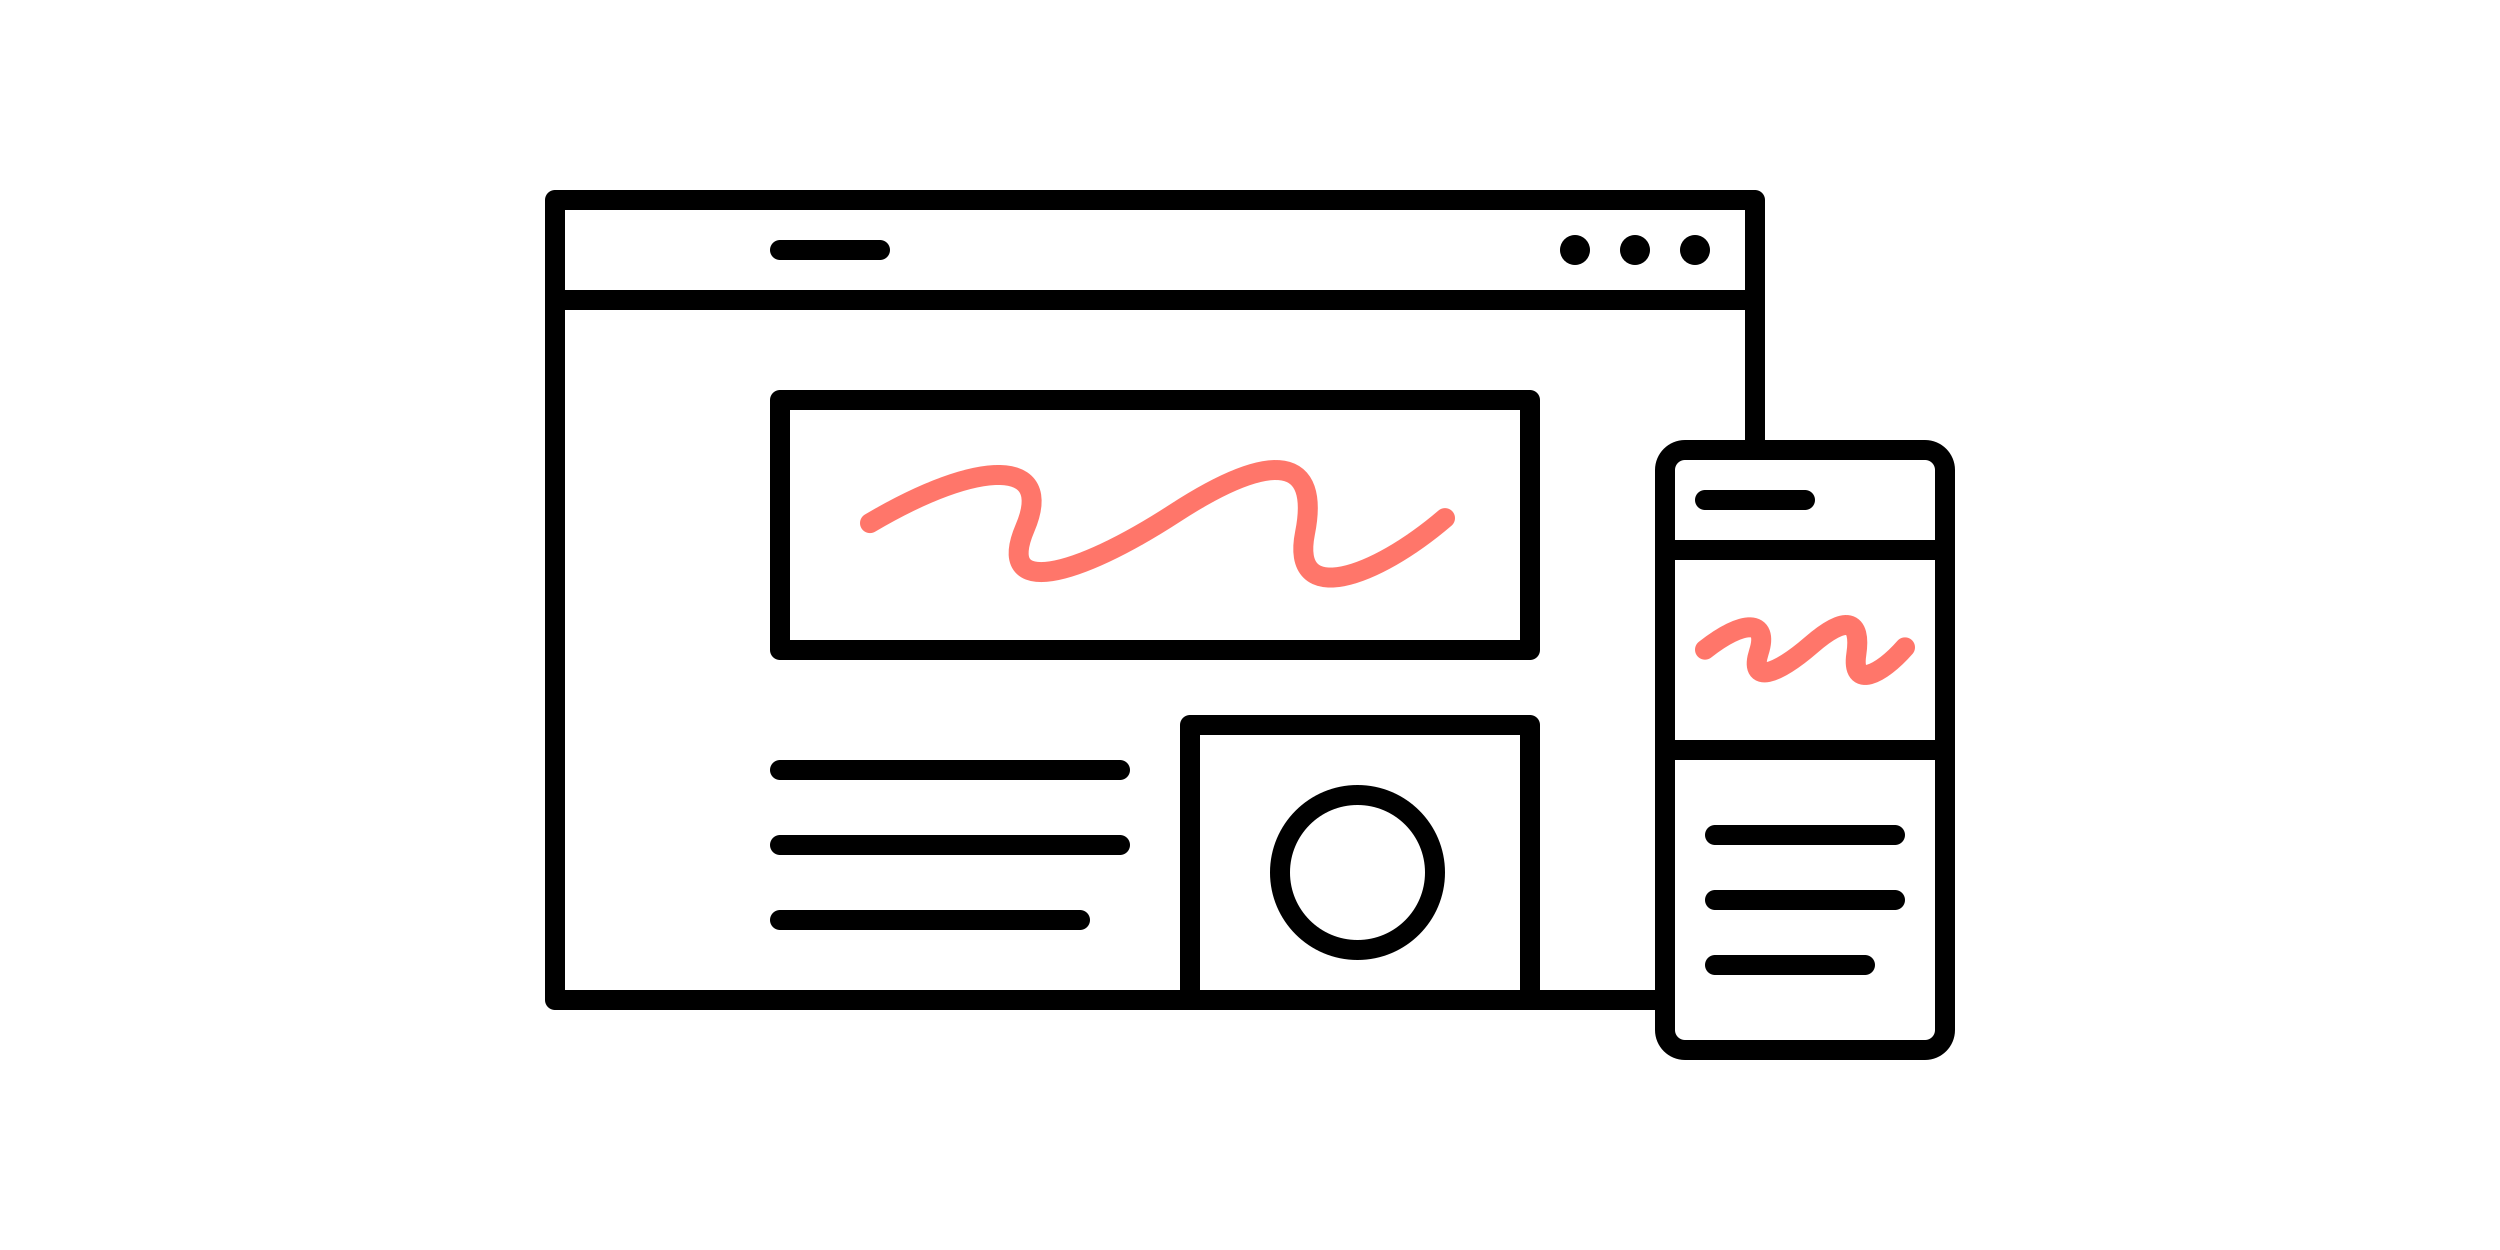
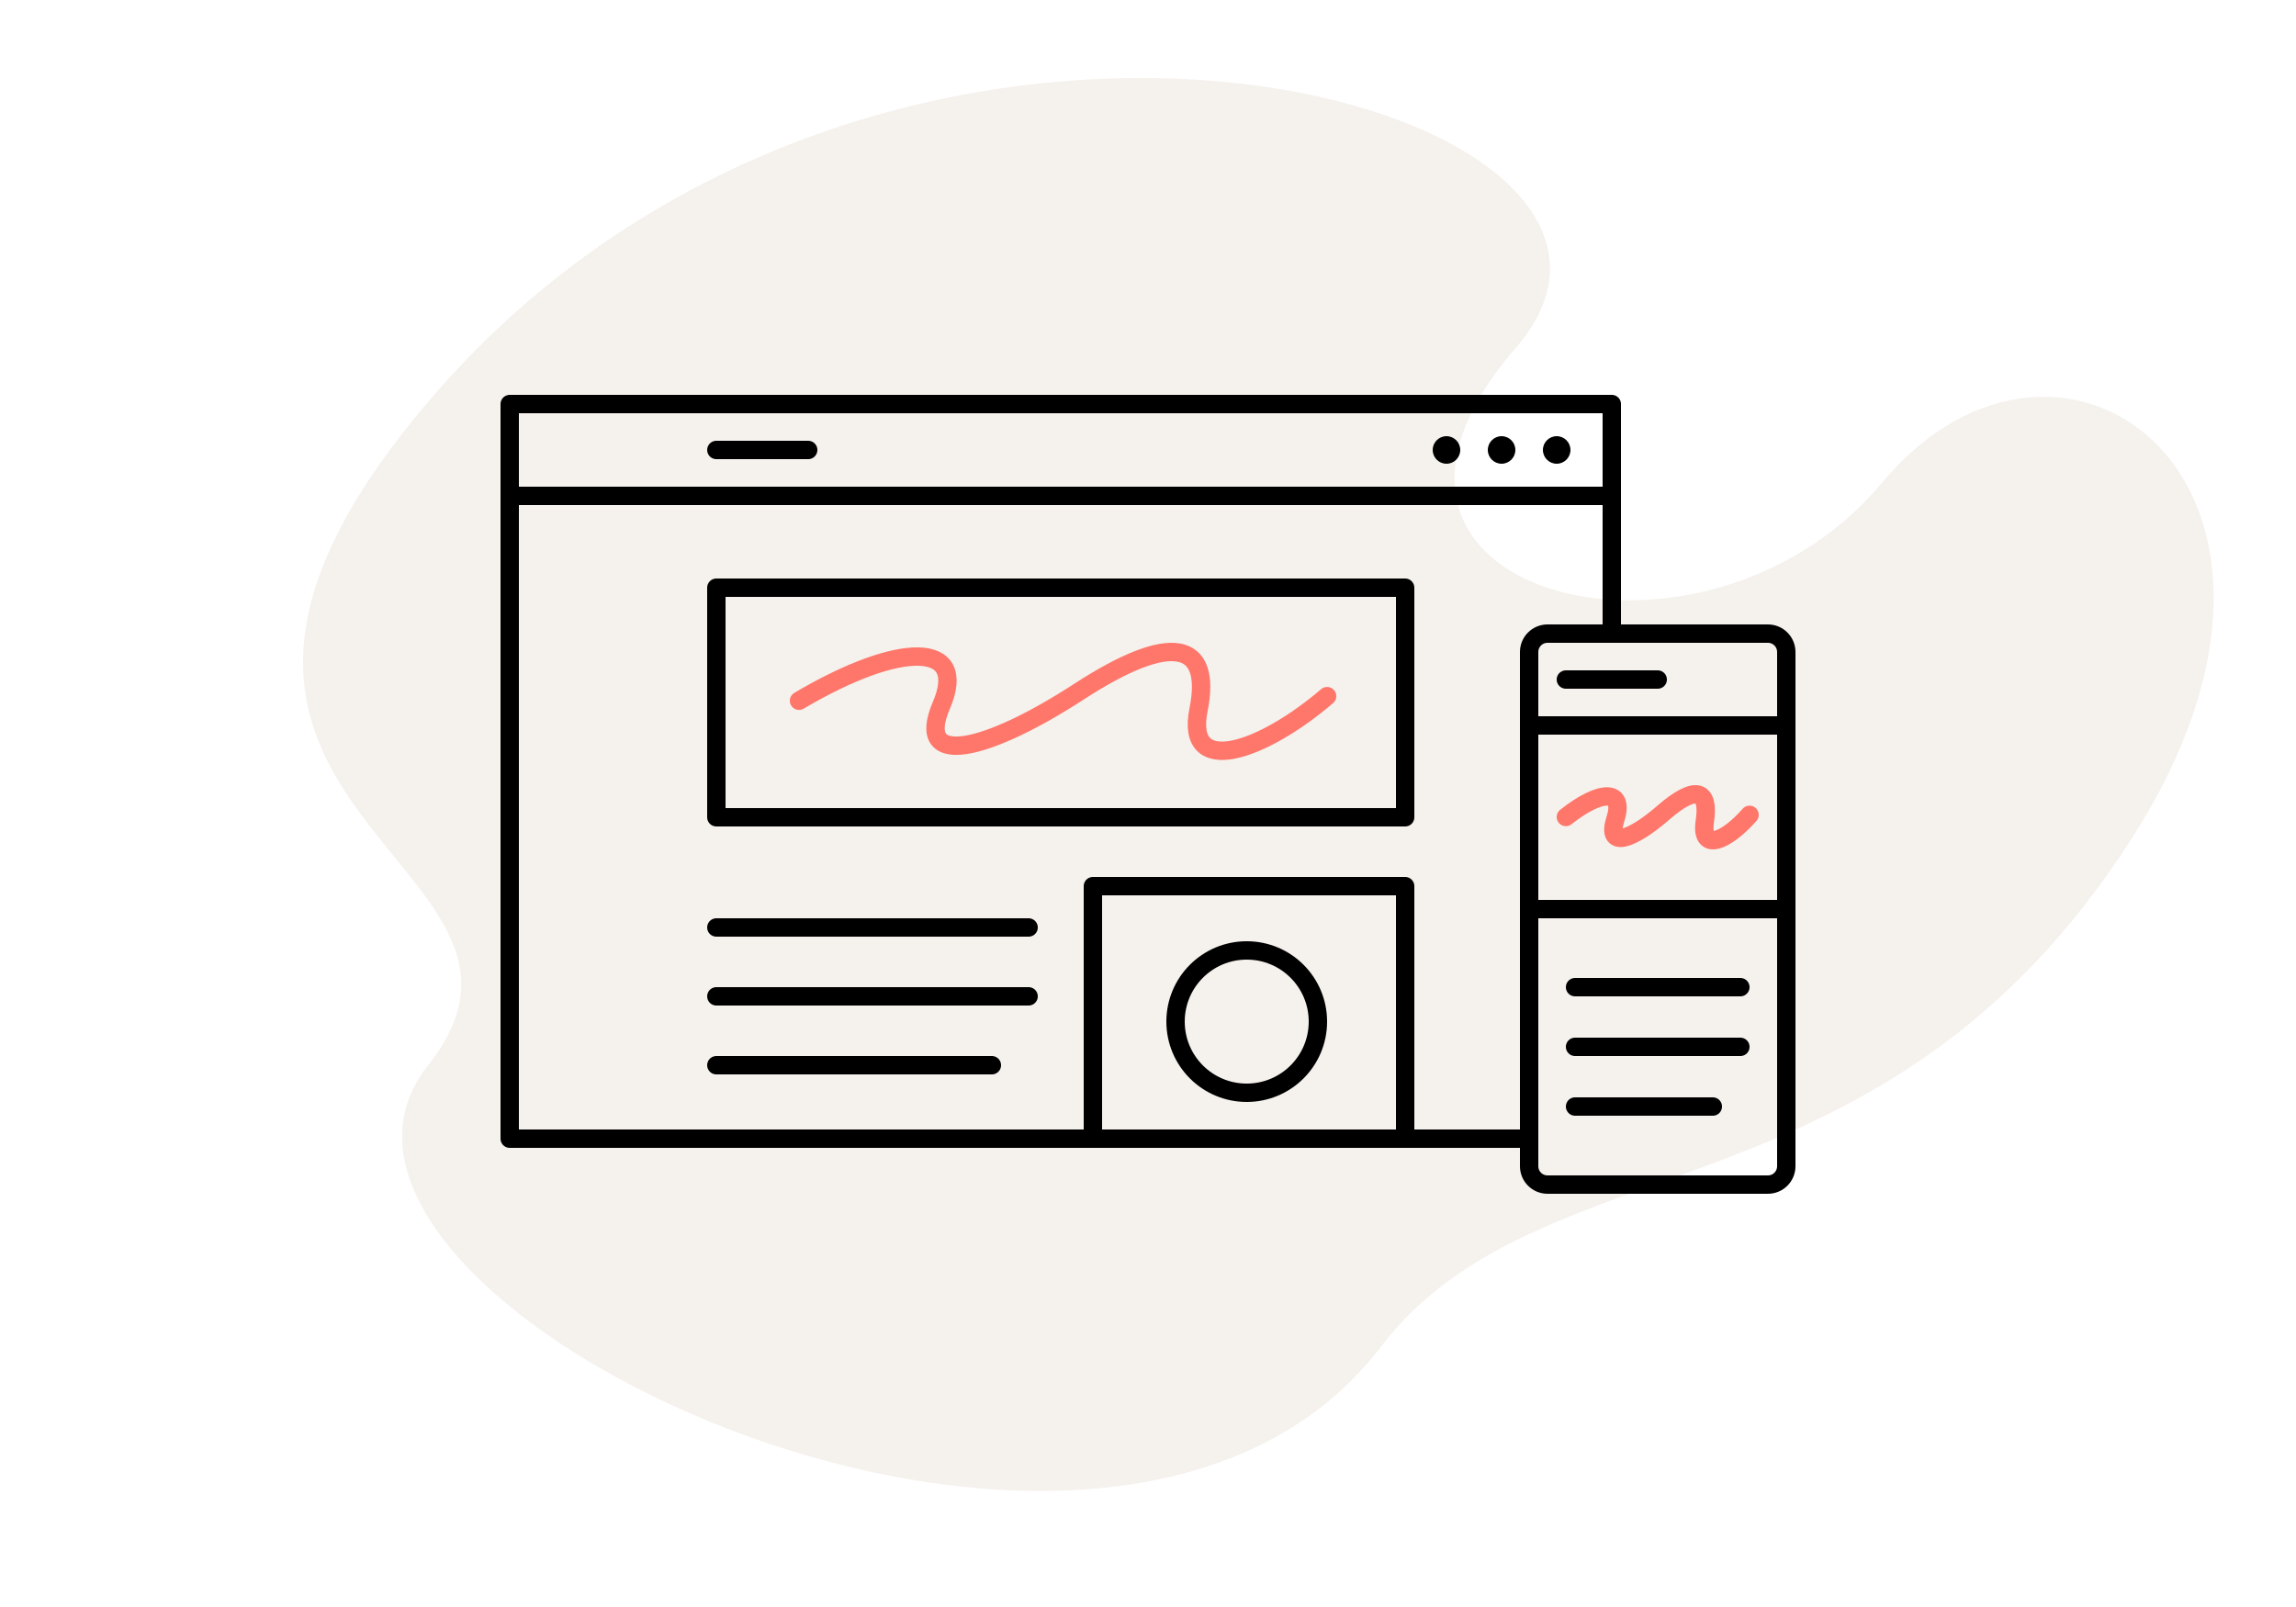
- <svg xmlns="http://www.w3.org/2000/svg" height="250" viewBox="0 0 500 250" width="500">
-   <g fill="none" fill-rule="evenodd" transform="translate(111 40)">
-     <g stroke="#000">
-       <path d="m274 170h-48c-2.211 0-4-1.789-4-4v-112c0-2.207 1.789-4 4-4h48c2.211 0 4 1.793 4 4v112c0 2.211-1.789 4-4 4z" stroke-linecap="round" stroke-linejoin="round" stroke-width="4" />
-       <path d="m222 70h56" stroke-linecap="round" stroke-linejoin="round" stroke-width="4" />
-       <path d="m222 110h56" stroke-linecap="round" stroke-linejoin="round" stroke-width="4" />
-       <path d="m222 160h-222v-160h240v50" stroke-linecap="round" stroke-linejoin="round" stroke-width="4" />
-       <path d="m0 20h240" stroke-linecap="round" stroke-linejoin="round" stroke-width="4" />
-       <path d="m45 90h150v-50h-150z" stroke-linecap="round" stroke-linejoin="round" stroke-width="4" />
-       <path d="m45 114h68" stroke-linecap="round" stroke-linejoin="round" stroke-width="4" />
-       <path d="m45 10h20" stroke-linecap="round" stroke-linejoin="round" stroke-width="4" />
-       <path d="m230 60h20" stroke-linecap="round" stroke-linejoin="round" stroke-width="4" />
-       <path d="m45 129h68" stroke-linecap="round" stroke-linejoin="round" stroke-width="4" />
-       <path d="m45 144h60" stroke-linecap="round" stroke-linejoin="round" stroke-width="4" />
-       <path d="m232 127h36" stroke-linecap="round" stroke-linejoin="round" stroke-width="4" />
-       <path d="m232 140h36" stroke-linecap="round" stroke-linejoin="round" stroke-width="4" />
-       <path d="m232 153h30" stroke-linecap="round" stroke-linejoin="round" stroke-width="4" />
-       <path d="m127 160h68v-55h-68z" stroke-linecap="round" stroke-linejoin="round" stroke-width="4" />
+ <svg xmlns="http://www.w3.org/2000/svg" height="350" viewBox="0 0 500 350" width="500">
+   <g fill="none" fill-rule="evenodd">
+     <path d="m93.194 87.571c99-116.5 283.5-65.576 236.934-11.843-46.566 53.732 40.34 76.597 79.703 29.433 39.363-47.165 103.693.683 54.363 77.511-54.363 84.667-128.434 64.744-163.5 110.667-60.5 79.232-247.806-10.531-207.5-61.268 35.72-44.964-76.196-54.835 0-144.5z" fill="#f5f1ed" fill-rule="nonzero" />
+     <g transform="translate(111 88)">
+       <g stroke="#000">
+         <path d="m274 170h-48c-2.211 0-4-1.789-4-4v-112c0-2.207 1.789-4 4-4h48c2.211 0 4 1.793 4 4v112c0 2.211-1.789 4-4 4z" stroke-linecap="round" stroke-linejoin="round" stroke-width="4" />
+         <path d="m222 70h56" stroke-linecap="round" stroke-linejoin="round" stroke-width="4" />
+         <path d="m222 110h56" stroke-linecap="round" stroke-linejoin="round" stroke-width="4" />
+         <path d="m222 160h-222v-160h240v50" stroke-linecap="round" stroke-linejoin="round" stroke-width="4" />
+         <path d="m0 20h240" stroke-linecap="round" stroke-linejoin="round" stroke-width="4" />
+         <path d="m45 90h150v-50h-150z" stroke-linecap="round" stroke-linejoin="round" stroke-width="4" />
+         <path d="m45 114h68" stroke-linecap="round" stroke-linejoin="round" stroke-width="4" />
+         <path d="m45 10h20" stroke-linecap="round" stroke-linejoin="round" stroke-width="4" />
+         <path d="m230 60h20" stroke-linecap="round" stroke-linejoin="round" stroke-width="4" />
+         <path d="m45 129h68" stroke-linecap="round" stroke-linejoin="round" stroke-width="4" />
+         <path d="m45 144h60" stroke-linecap="round" stroke-linejoin="round" stroke-width="4" />
+         <path d="m232 127h36" stroke-linecap="round" stroke-linejoin="round" stroke-width="4" />
+         <path d="m232 140h36" stroke-linecap="round" stroke-linejoin="round" stroke-width="4" />
+         <path d="m232 153h30" stroke-linecap="round" stroke-linejoin="round" stroke-width="4" />
+         <path d="m127 160h68v-55h-68z" stroke-linecap="round" stroke-linejoin="round" stroke-width="4" />
+       </g>
+       <path d="m231 10c0 1.656-1.344 3-3 3s-3-1.344-3-3 1.344-3 3-3 3 1.344 3 3" fill="#000" />
+       <path d="m219 10c0 1.656-1.344 3-3 3s-3-1.344-3-3 1.344-3 3-3 3 1.344 3 3" fill="#000" />
+       <path d="m207 10c0 1.656-1.344 3-3 3s-3-1.344-3-3 1.344-3 3-3 3 1.344 3 3" fill="#000" />
+       <path d="m63 64.62c22-13 37-13 31 1s10 10 30-3 29-11 26 4 14 9 28-3" stroke="#ff766a" stroke-linecap="round" stroke-linejoin="round" stroke-width="4" />
+       <path d="m230 89.934c7.652-6.039 12.871-6.039 10.781.468-2.086 6.504 3.481 4.645 10.438-1.398 6.957-6.039 10.086-5.109 9.043 1.863-1.043 6.969 4.867 4.18 9.738-1.398" stroke="#ff766a" stroke-linecap="round" stroke-linejoin="round" stroke-width="4" />
+       <path d="m176 134.5c0 8.562-6.938 15.5-15.5 15.5s-15.5-6.938-15.5-15.5 6.938-15.5 15.5-15.5 15.5 6.938 15.5 15.5z" stroke="#000" stroke-linecap="round" stroke-linejoin="round" stroke-width="4" />
    </g>
-     <path d="m231 10c0 1.656-1.344 3-3 3s-3-1.344-3-3 1.344-3 3-3 3 1.344 3 3" fill="#000" />
-     <path d="m219 10c0 1.656-1.344 3-3 3s-3-1.344-3-3 1.344-3 3-3 3 1.344 3 3" fill="#000" />
-     <path d="m207 10c0 1.656-1.344 3-3 3s-3-1.344-3-3 1.344-3 3-3 3 1.344 3 3" fill="#000" />
-     <path d="m63 64.62c22-13 37-13 31 1s10 10 30-3 29-11 26 4 14 9 28-3" stroke="#ff766a" stroke-linecap="round" stroke-linejoin="round" stroke-width="4" />
-     <path d="m230 89.934c7.652-6.039 12.871-6.039 10.781.468-2.086 6.504 3.481 4.645 10.438-1.398 6.957-6.039 10.086-5.109 9.043 1.863-1.043 6.969 4.867 4.18 9.738-1.398" stroke="#ff766a" stroke-linecap="round" stroke-linejoin="round" stroke-width="4" />
-     <path d="m176 134.5c0 8.562-6.938 15.5-15.5 15.5s-15.5-6.938-15.5-15.5 6.938-15.5 15.5-15.5 15.5 6.938 15.5 15.5z" stroke="#000" stroke-linecap="round" stroke-linejoin="round" stroke-width="4" />
  </g>
</svg>
